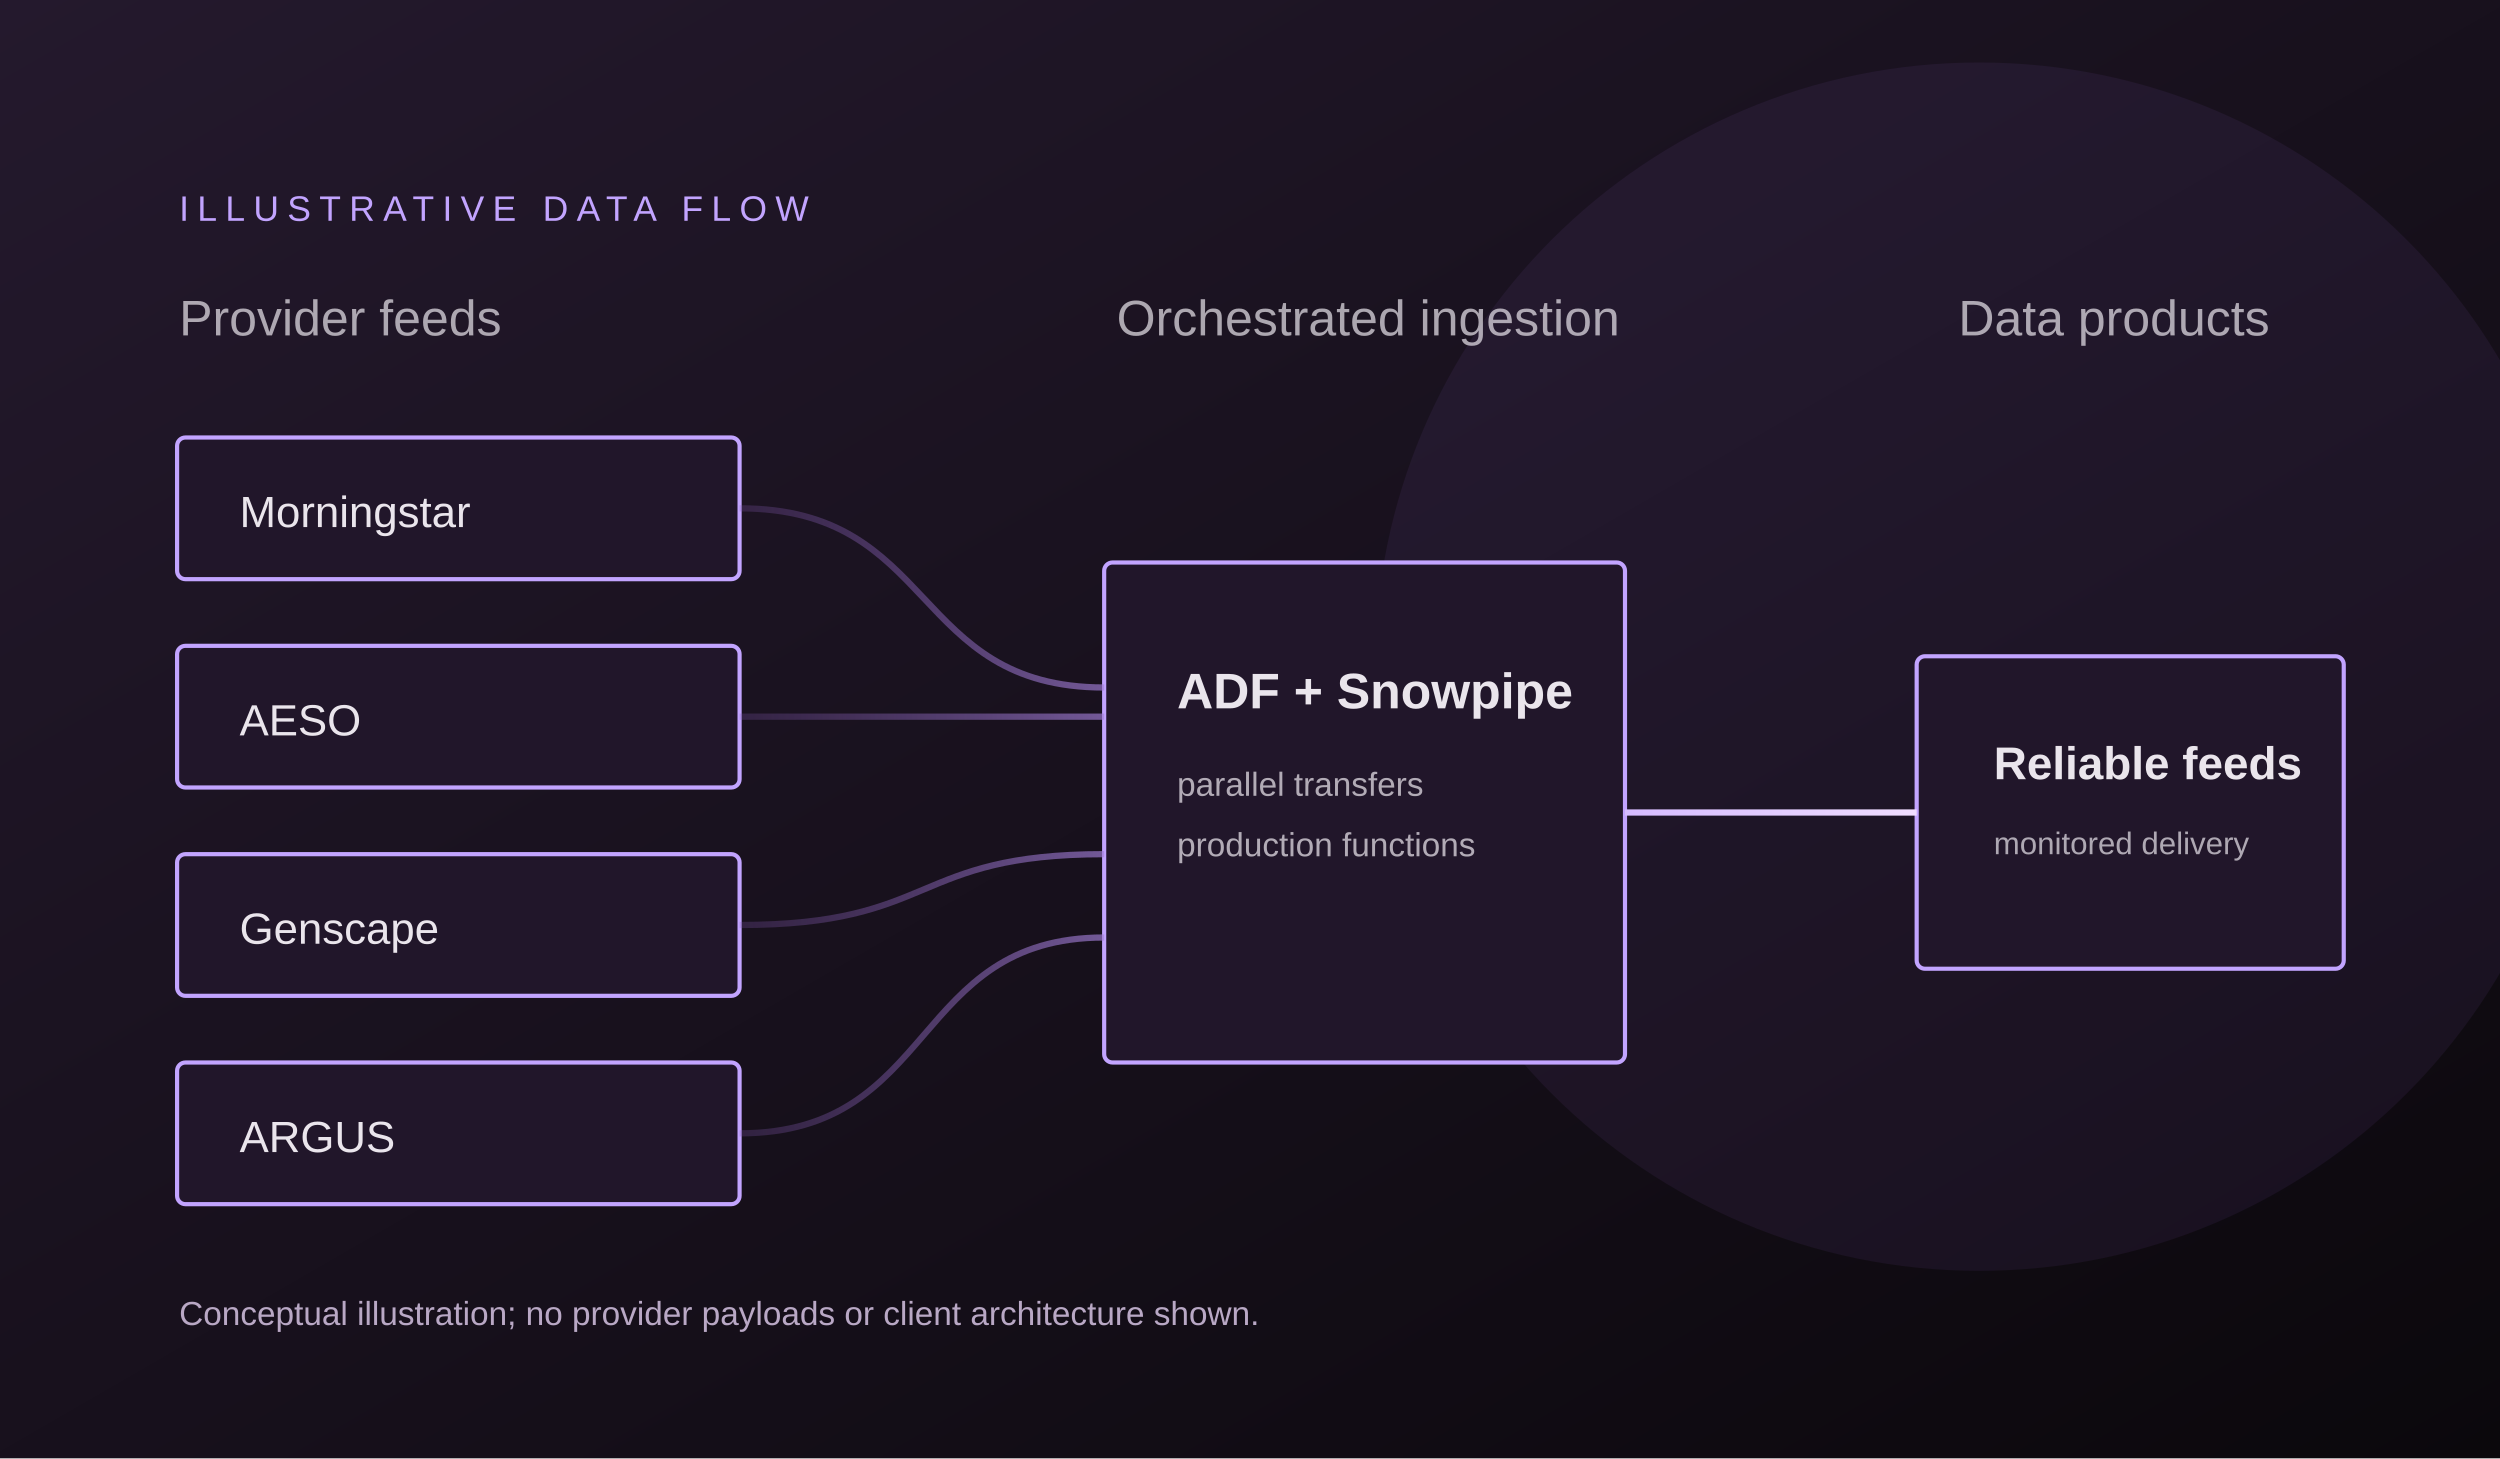
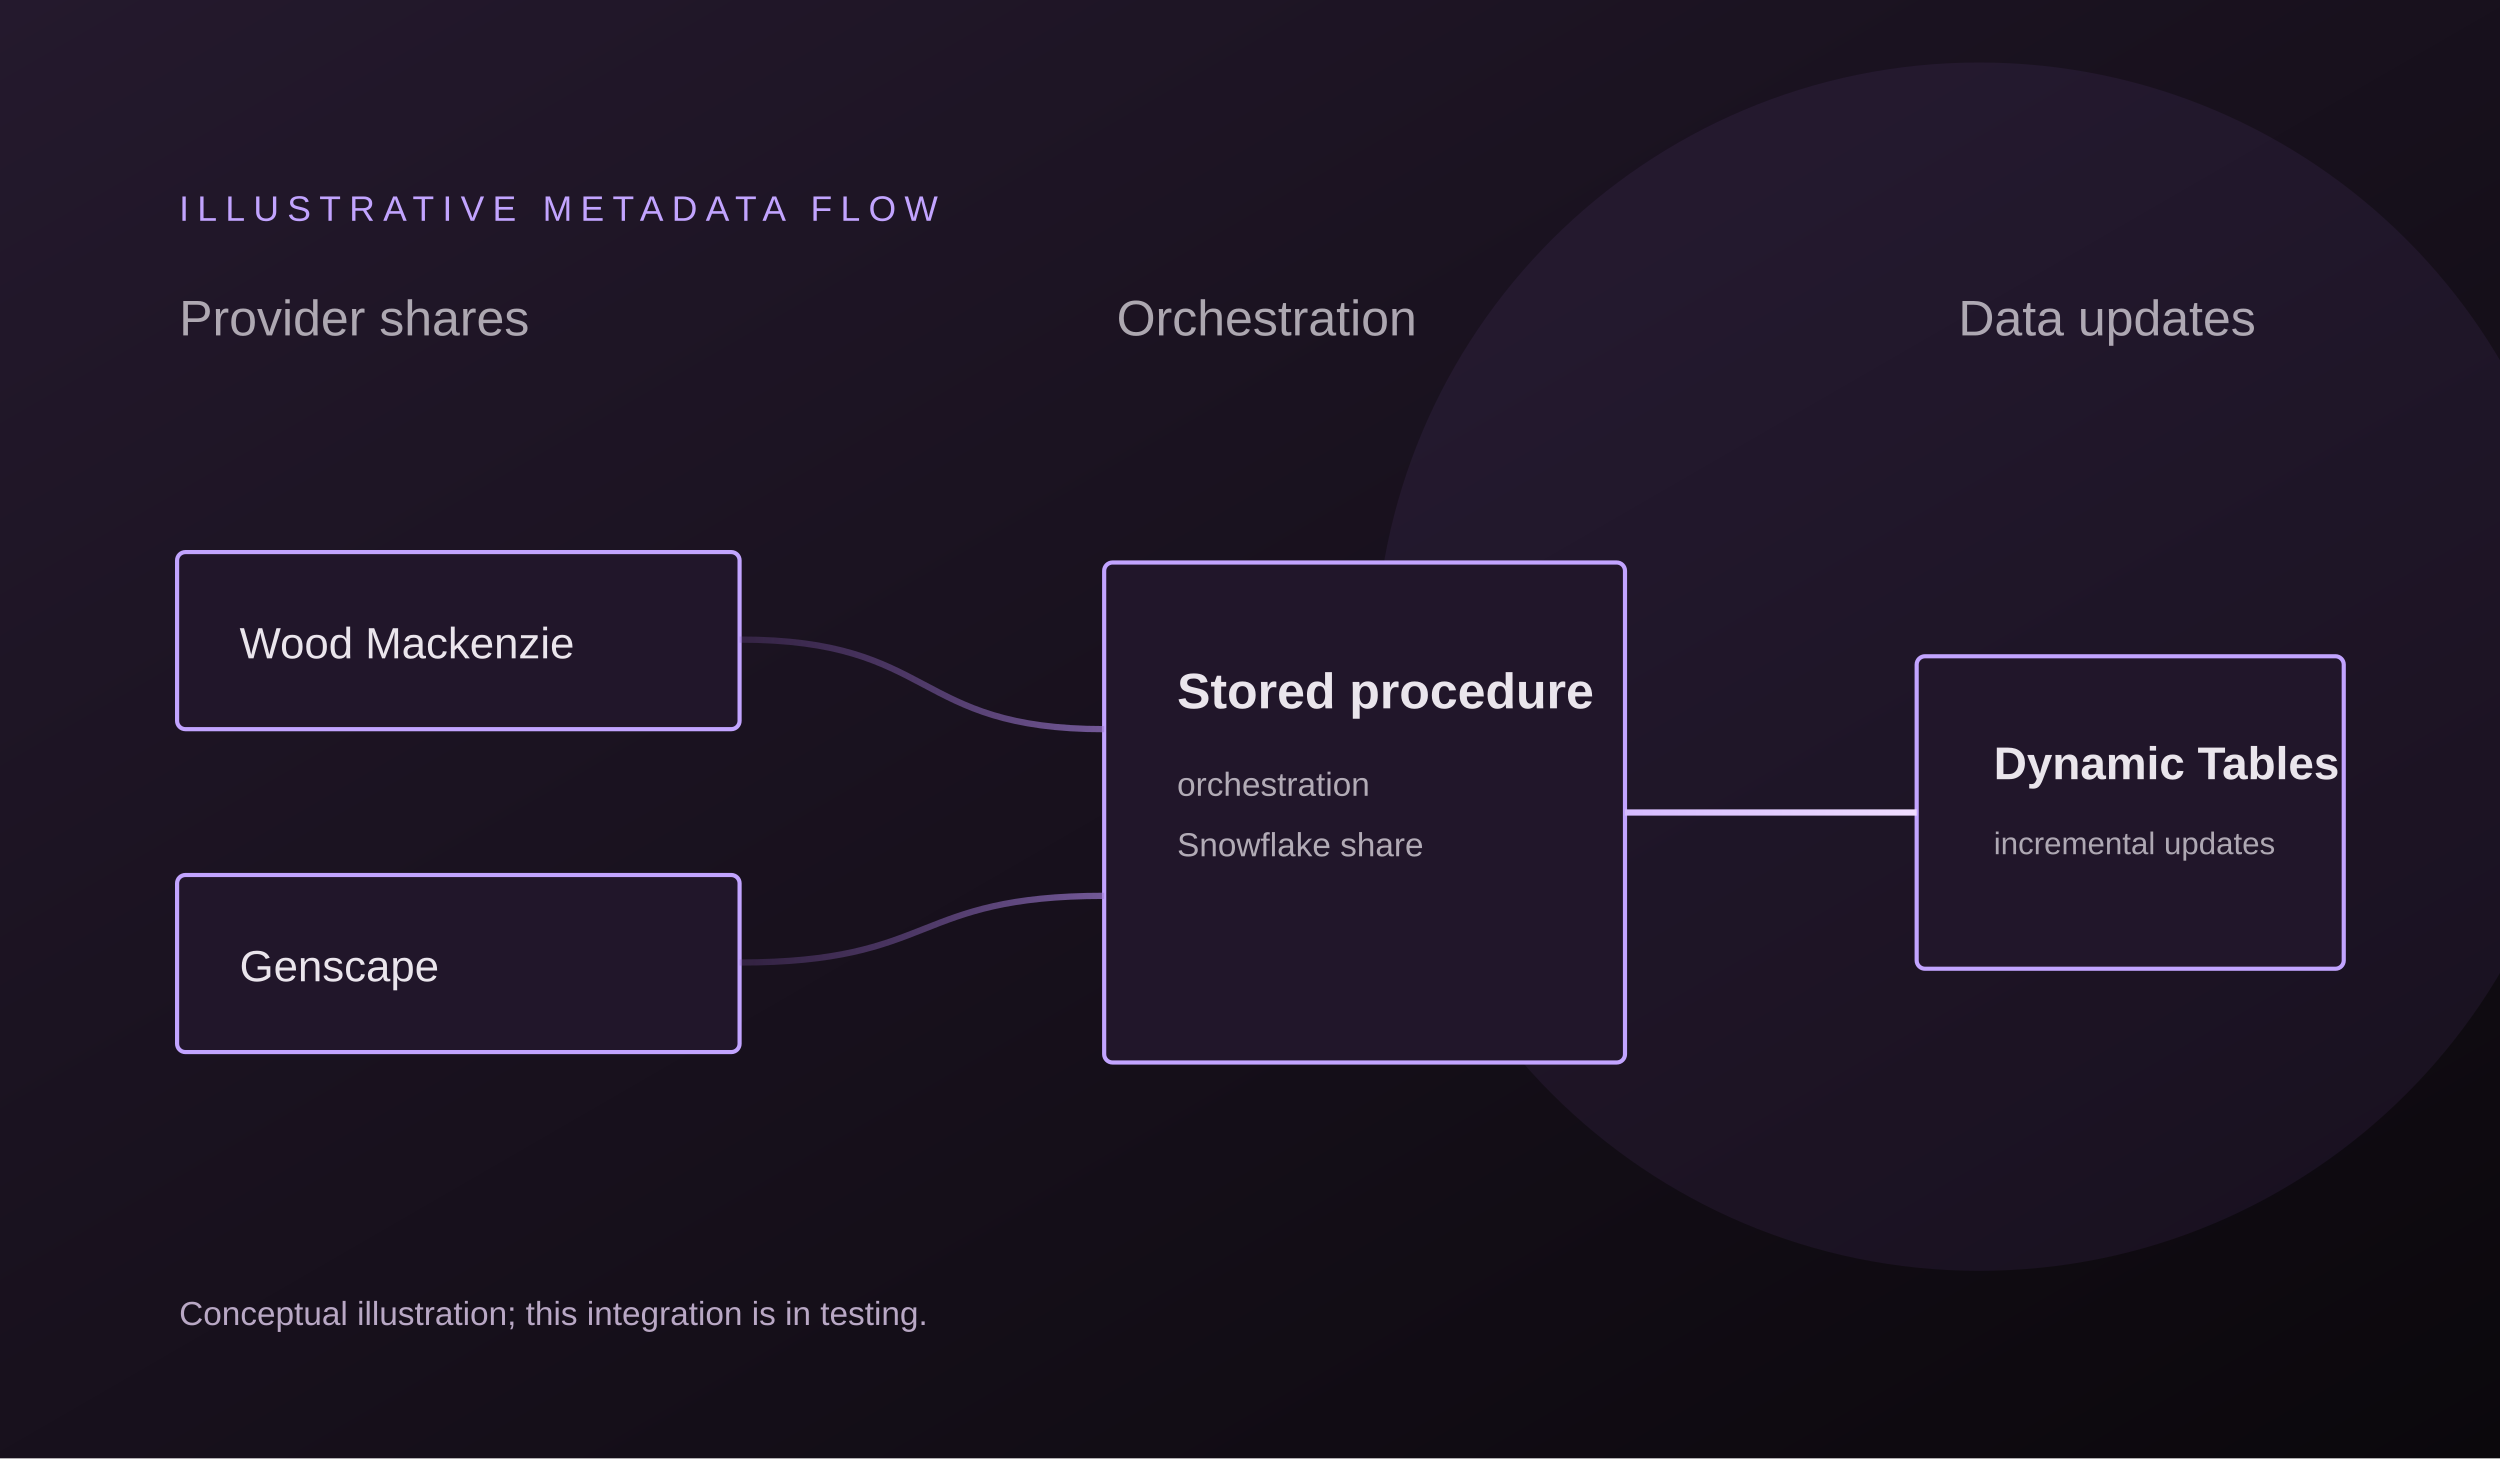
<svg xmlns="http://www.w3.org/2000/svg" viewBox="0 0 1200 700" role="img" aria-labelledby="title description">
  <defs>
    <linearGradient id="bg" x2="1" y2="1">
      <stop stop-color="#24192d" />
      <stop offset="1" stop-color="#0b080c" />
    </linearGradient>
    <linearGradient id="stream" gradientUnits="userSpaceOnUse" x1="355" y1="0" x2="920" y2="0">
      <stop stop-color="#8056ad" stop-opacity=".25" />
      <stop offset=".58" stop-color="#c2a4ff" />
      <stop offset="1" stop-color="#f0ddff" />
    </linearGradient>
  </defs>
  <rect width="1200" height="700" fill="url(#bg)" />
  <circle cx="950" cy="320" r="290" fill="#9d62dc" opacity=".08" />
  <g fill="#eae5ec" font-family="Geist,Arial,sans-serif">
-     <text x="86" y="106" font-size="17" letter-spacing="4" fill="#c2a4ff">ILLUSTRATIVE DATA FLOW</text>
-     <text x="86" y="161" font-size="24" opacity=".7">Provider feeds</text>
-     <text x="536" y="161" font-size="24" opacity=".7">Orchestrated ingestion</text>
-     <text x="940" y="161" font-size="24" opacity=".7">Data products</text>
+     <text x="86" y="106" font-size="17" letter-spacing="4" fill="#c2a4ff">ILLUSTRATIVE METADATA FLOW</text>
+     <text x="86" y="161" font-size="24" opacity=".7">Provider shares</text>
+     <text x="536" y="161" font-size="24" opacity=".7">Orchestration</text>
+     <text x="940" y="161" font-size="24" opacity=".7">Data updates</text>
  </g>
  <g fill="#21162a" stroke="#c2a4ff" stroke-width="2">
-     <rect x="85" y="210" width="270" height="68" rx="4" />
-     <rect x="85" y="310" width="270" height="68" rx="4" />
-     <rect x="85" y="410" width="270" height="68" rx="4" />
-     <rect x="85" y="510" width="270" height="68" rx="4" />
+     <rect x="85" y="265" width="270" height="85" rx="4" />
+     <rect x="85" y="420" width="270" height="85" rx="4" />
    <rect x="530" y="270" width="250" height="240" rx="4" />
    <rect x="920" y="315" width="205" height="150" rx="4" />
  </g>
  <g fill="#eae5ec" font-family="Geist,Arial,sans-serif" font-size="21">
-     <text x="115" y="253">Morningstar</text>
-     <text x="115" y="353">AESO</text>
-     <text x="115" y="453">Genscape</text>
-     <text x="115" y="553">ARGUS</text>
-     <text x="565" y="340" font-size="24" font-weight="600">ADF + Snowpipe</text>
-     <text x="565" y="382" font-size="16" opacity=".72">parallel transfers</text>
-     <text x="565" y="411" font-size="16" opacity=".72">production functions</text>
-     <text x="957" y="374" font-size="22" font-weight="600">Reliable feeds</text>
-     <text x="957" y="410" font-size="15" opacity=".7">monitored delivery</text>
+     <text x="115" y="316">Wood Mackenzie</text>
+     <text x="115" y="471">Genscape</text>
+     <text x="565" y="340" font-size="24" font-weight="600">Stored procedure</text>
+     <text x="565" y="382" font-size="16" opacity=".72">orchestration</text>
+     <text x="565" y="411" font-size="16" opacity=".72">Snowflake share</text>
+     <text x="957" y="374" font-size="22" font-weight="600">Dynamic Tables</text>
+     <text x="957" y="410" font-size="15" opacity=".7">incremental updates</text>
  </g>
  <g fill="none" stroke="url(#stream)" stroke-width="3">
-     <path d="M355 244C450 244 437 330 530 330" />
-     <path d="M355 344H530" />
-     <path d="M355 444C450 444 437 410 530 410" />
-     <path d="M355 544C450 544 437 450 530 450" />
+     <path d="M355 307C450 307 437 350 530 350" />
+     <path d="M355 462C450 462 437 430 530 430" />
    <path d="M780 390H920" />
  </g>
-   <text x="86" y="636" fill="#b9a8c5" font-family="Geist,Arial,sans-serif" font-size="16">Conceptual illustration; no provider payloads or client architecture shown.</text>
+   <text x="86" y="636" fill="#b9a8c5" font-family="Geist,Arial,sans-serif" font-size="16">Conceptual illustration; this integration is in testing.</text>
</svg>
